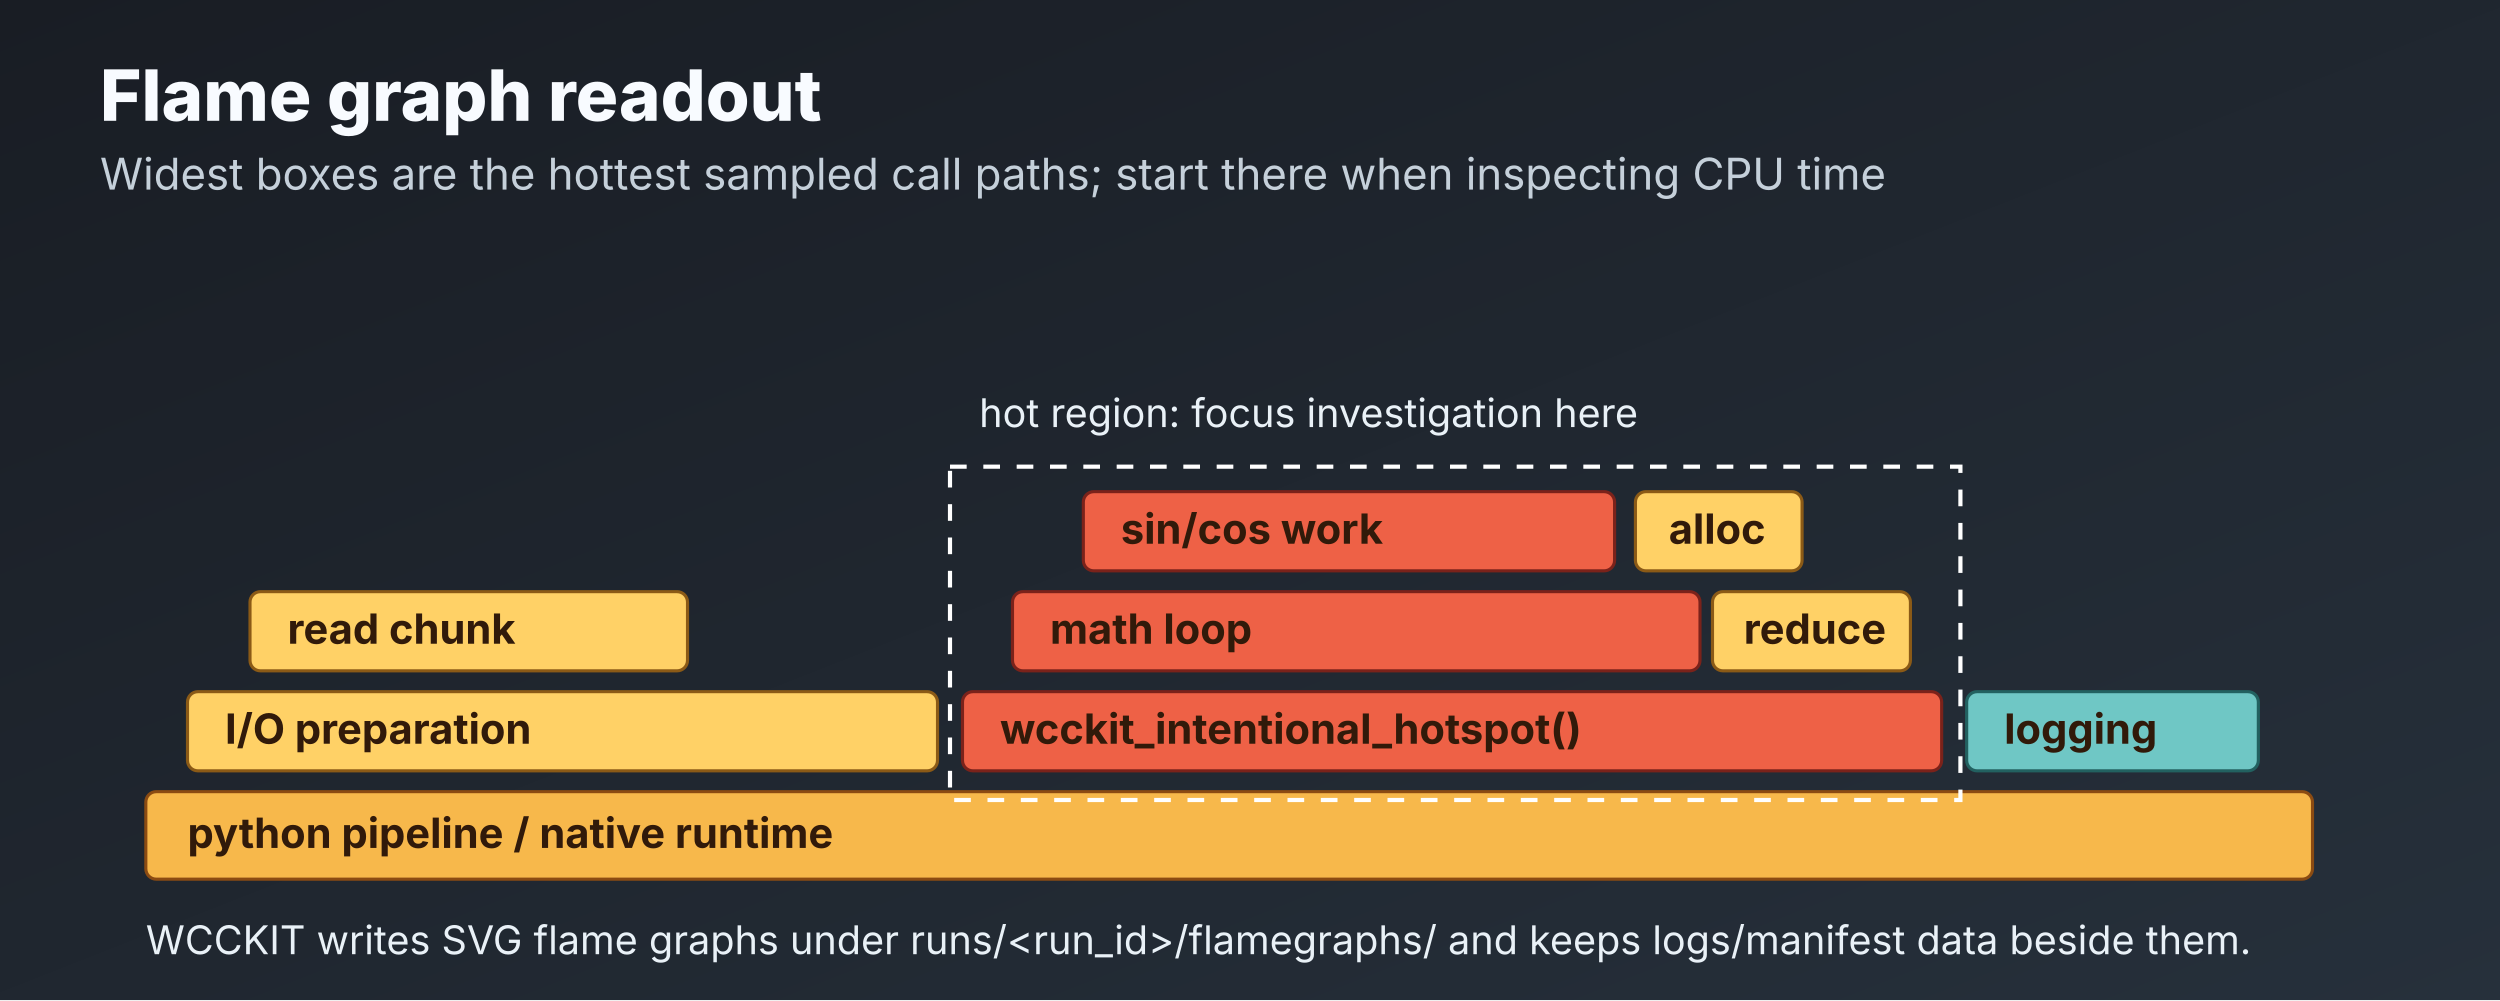
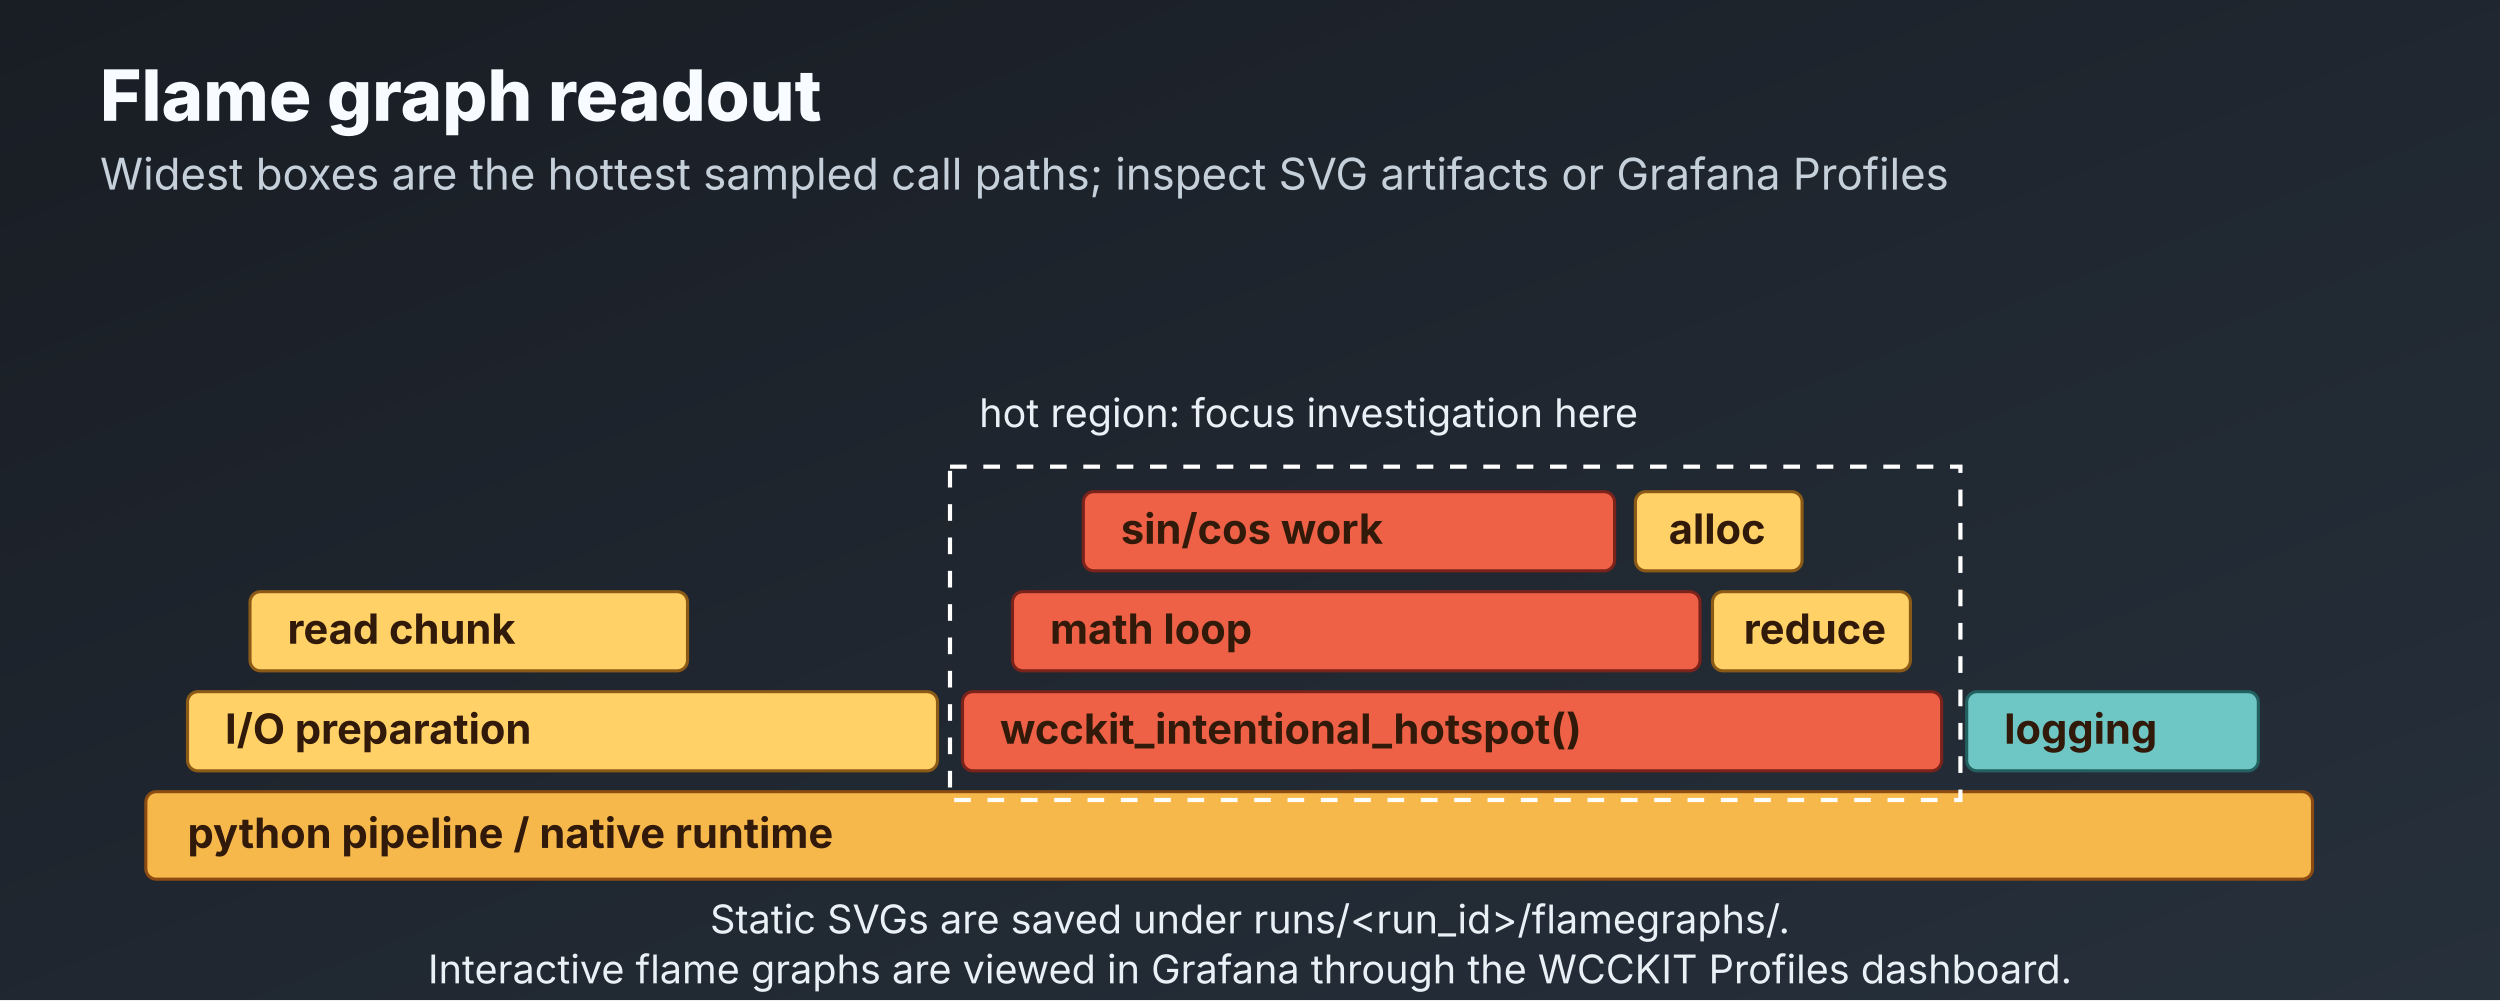
<svg xmlns="http://www.w3.org/2000/svg" role="img" aria-labelledby="title desc" viewBox="0 0 1200 480">
  <defs>
    <linearGradient id="bg" x1="0" x2="1" y1="0" y2="1">
      <stop offset="0" stop-color="#191d24" />
      <stop offset="1" stop-color="#26303b" />
    </linearGradient>
    <style>
      text { font-family: Inter, Segoe UI, Arial, sans-serif; fill: #f8fbff; }
      .title { font-size: 34px; font-weight: 800; }
      .muted { fill: #c5d0da; font-size: 21px; }
      .label { font-size: 20px; font-weight: 700; fill: #311a0a; }
      .note { font-size: 19px; fill: #e9f1f7; }
      .base { fill: #f7b84b; stroke: #8b4b12; stroke-width: 1.5; rx: 5; }
      .hot { fill: #ee6146; stroke: #7b221a; stroke-width: 1.5; rx: 5; }
      .mid { fill: #ffd166; stroke: #8b5a16; stroke-width: 1.5; rx: 5; }
      .cool { fill: #6fc7c5; stroke: #226160; stroke-width: 1.5; rx: 5; }
      .outline { fill: none; stroke: #ffffff; stroke-width: 2; stroke-dasharray: 8 8; }
    </style>
  </defs>
  <rect width="1200" height="480" fill="url(#bg)" />
  <text x="48" y="58" class="title">Flame graph readout</text>
-   <text x="48" y="91" class="muted">Widest boxes are the hottest sampled call paths; start there when inspecting CPU time</text>
+   <text x="48" y="91" class="muted">Widest boxes are the hottest sampled call paths; inspect SVG artifacts or Grafana Profiles</text>
  <rect class="base" x="70" y="380" width="1040" height="42" />
  <text class="label" x="90" y="407">python pipeline / native runtime</text>
  <rect class="mid" x="90" y="332" width="360" height="38" />
  <text class="label" x="108" y="357">I/O preparation</text>
  <rect class="hot" x="462" y="332" width="470" height="38" />
  <text class="label" x="480" y="357">wcckit_intentional_hotspot()</text>
  <rect class="cool" x="944" y="332" width="140" height="38" />
  <text class="label" x="962" y="357">logging</text>
  <rect class="mid" x="120" y="284" width="210" height="38" />
  <text class="label" x="138" y="309">read chunk</text>
  <rect class="hot" x="486" y="284" width="330" height="38" />
  <text class="label" x="504" y="309">math loop</text>
  <rect class="mid" x="822" y="284" width="95" height="38" />
  <text class="label" x="837" y="309">reduce</text>
  <rect class="hot" x="520" y="236" width="255" height="38" />
  <text class="label" x="538" y="261">sin/cos work</text>
  <rect class="mid" x="785" y="236" width="80" height="38" />
  <text class="label" x="801" y="261">alloc</text>
  <rect class="outline" x="456" y="224" width="485" height="160" />
  <text x="470" y="205" class="note">hot region: focus investigation here</text>
-   <text x="70" y="458" class="note">WCCKIT writes SVG flame graphs under runs/&lt;run_id&gt;/flamegraphs/ and keeps logs/manifest data beside them.</text>
+   <text x="600" y="448" class="note" text-anchor="middle">Static SVGs are saved under runs/&lt;run_id&gt;/flamegraphs/.</text>
+   <text x="600" y="472" class="note" text-anchor="middle">Interactive flame graphs are viewed in Grafana through the WCCKIT Profiles dashboard.</text>
</svg>
